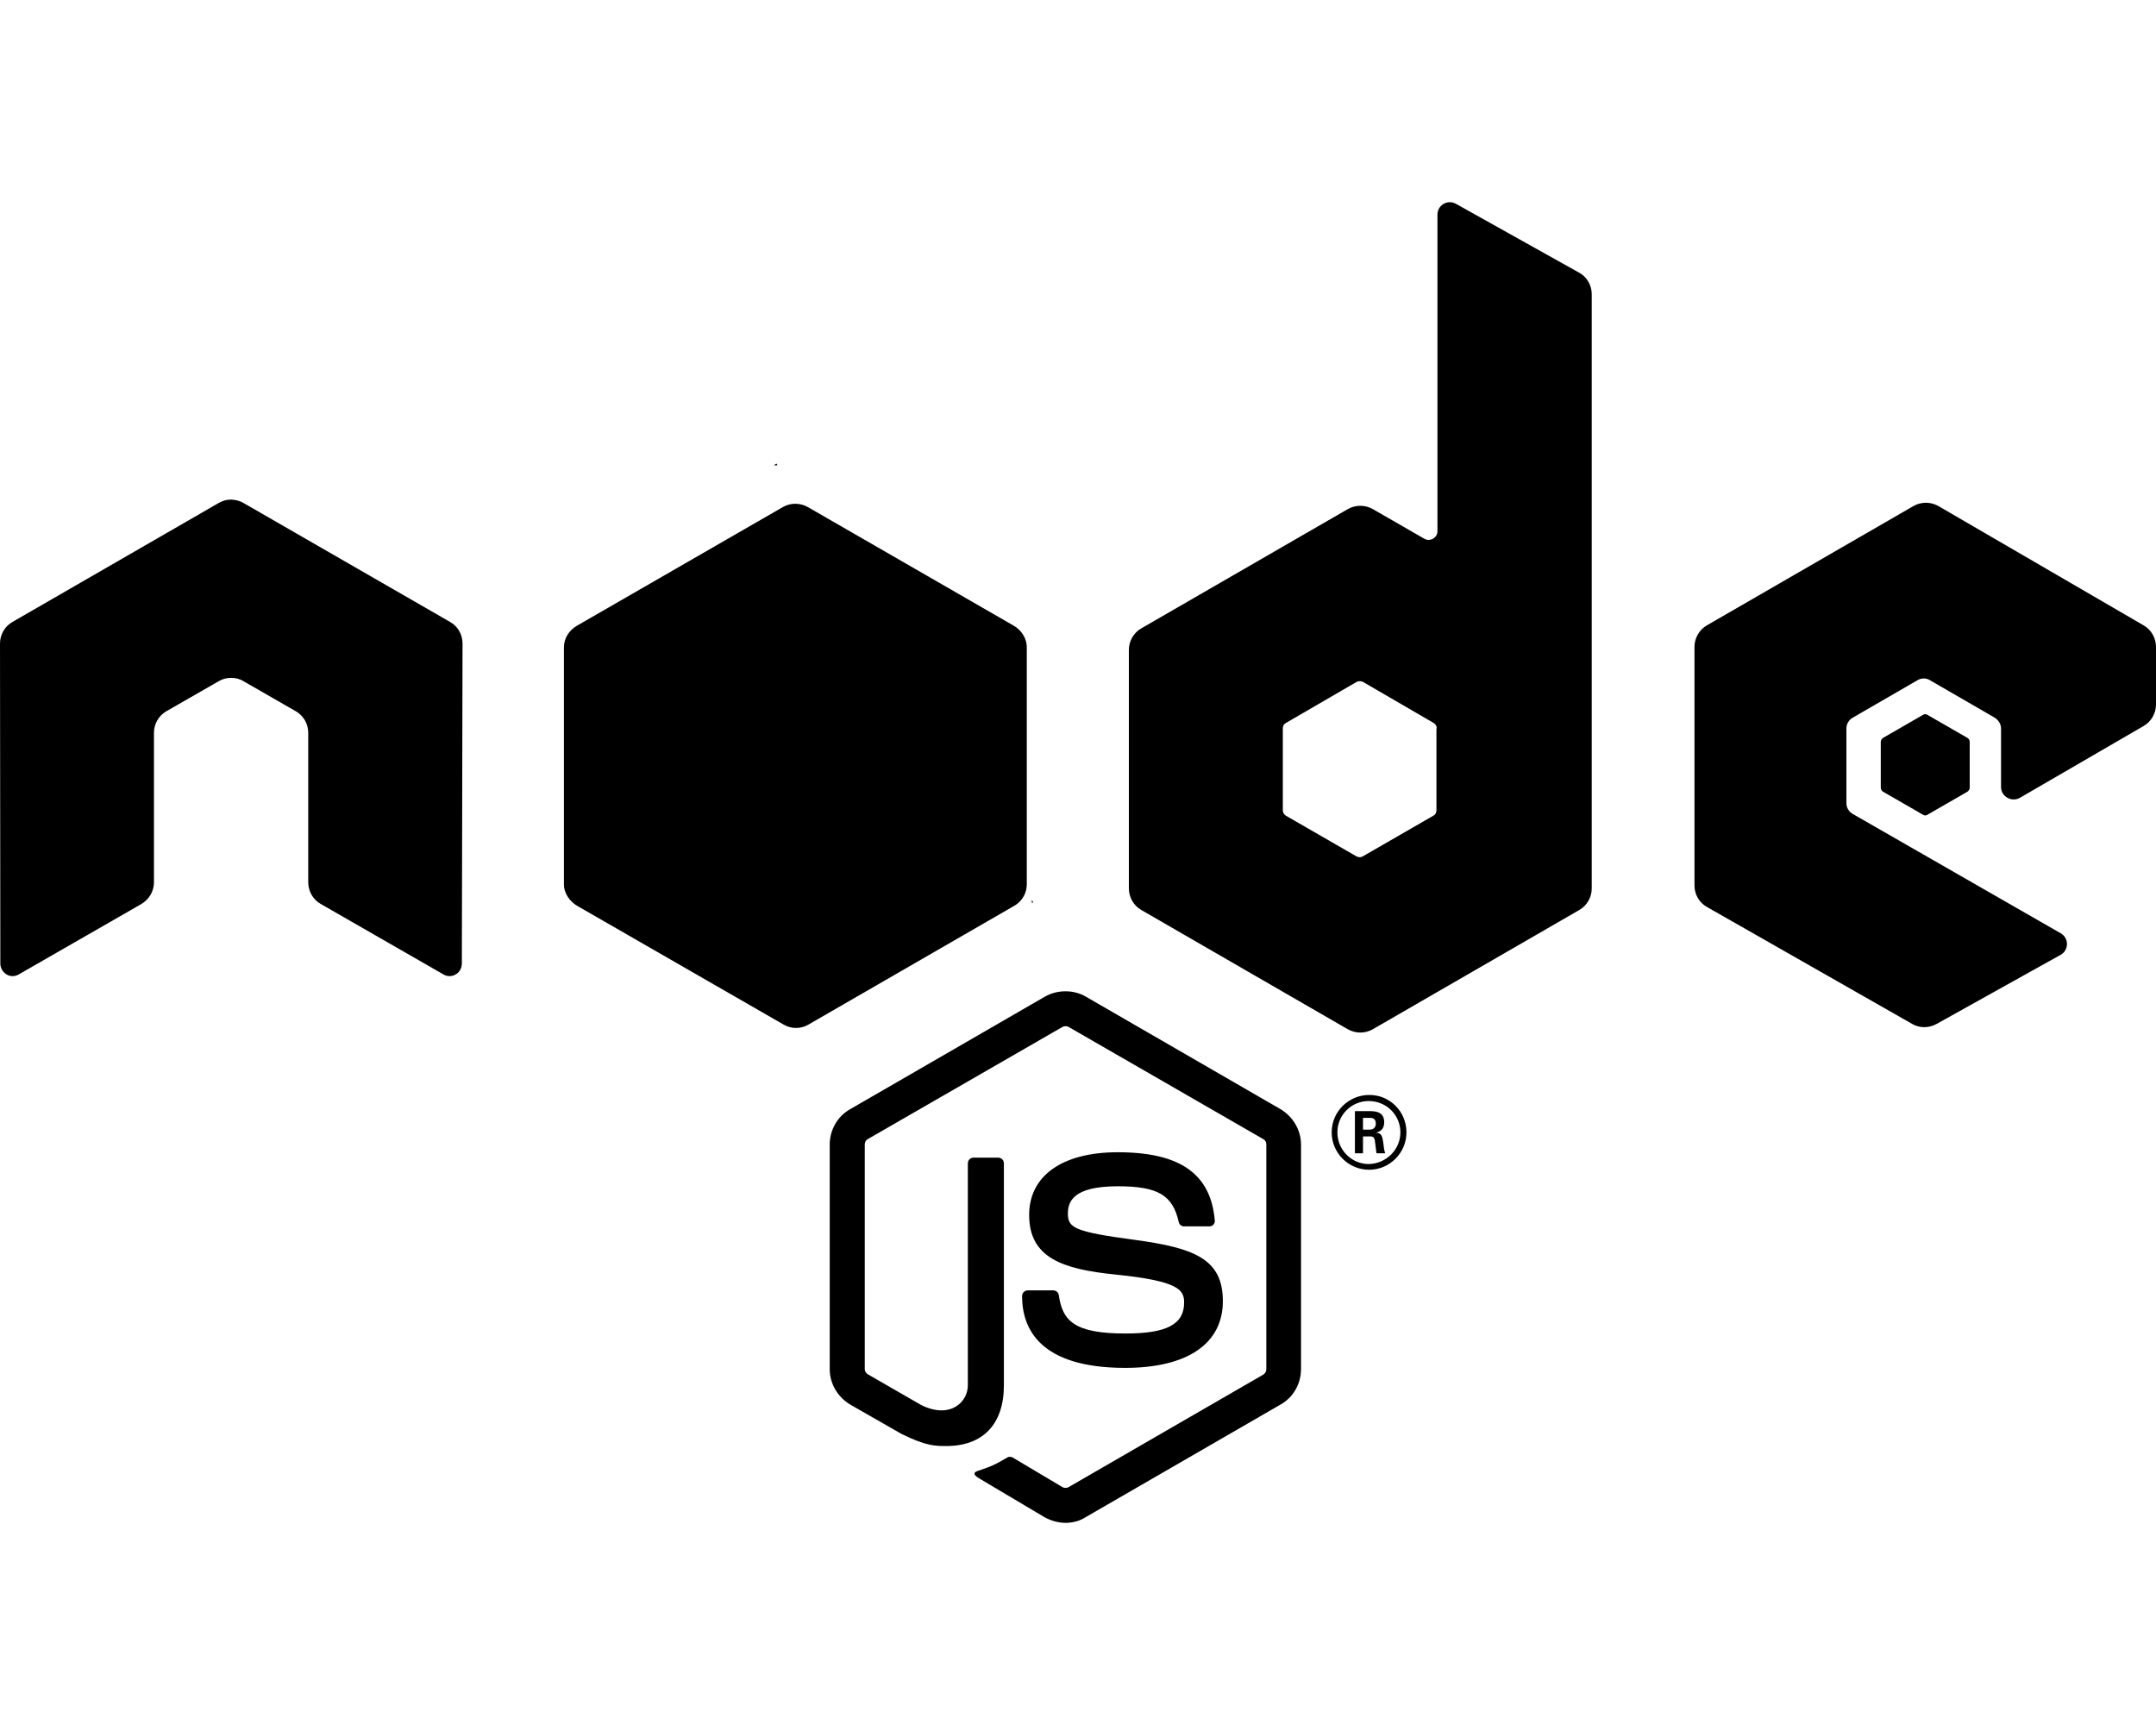
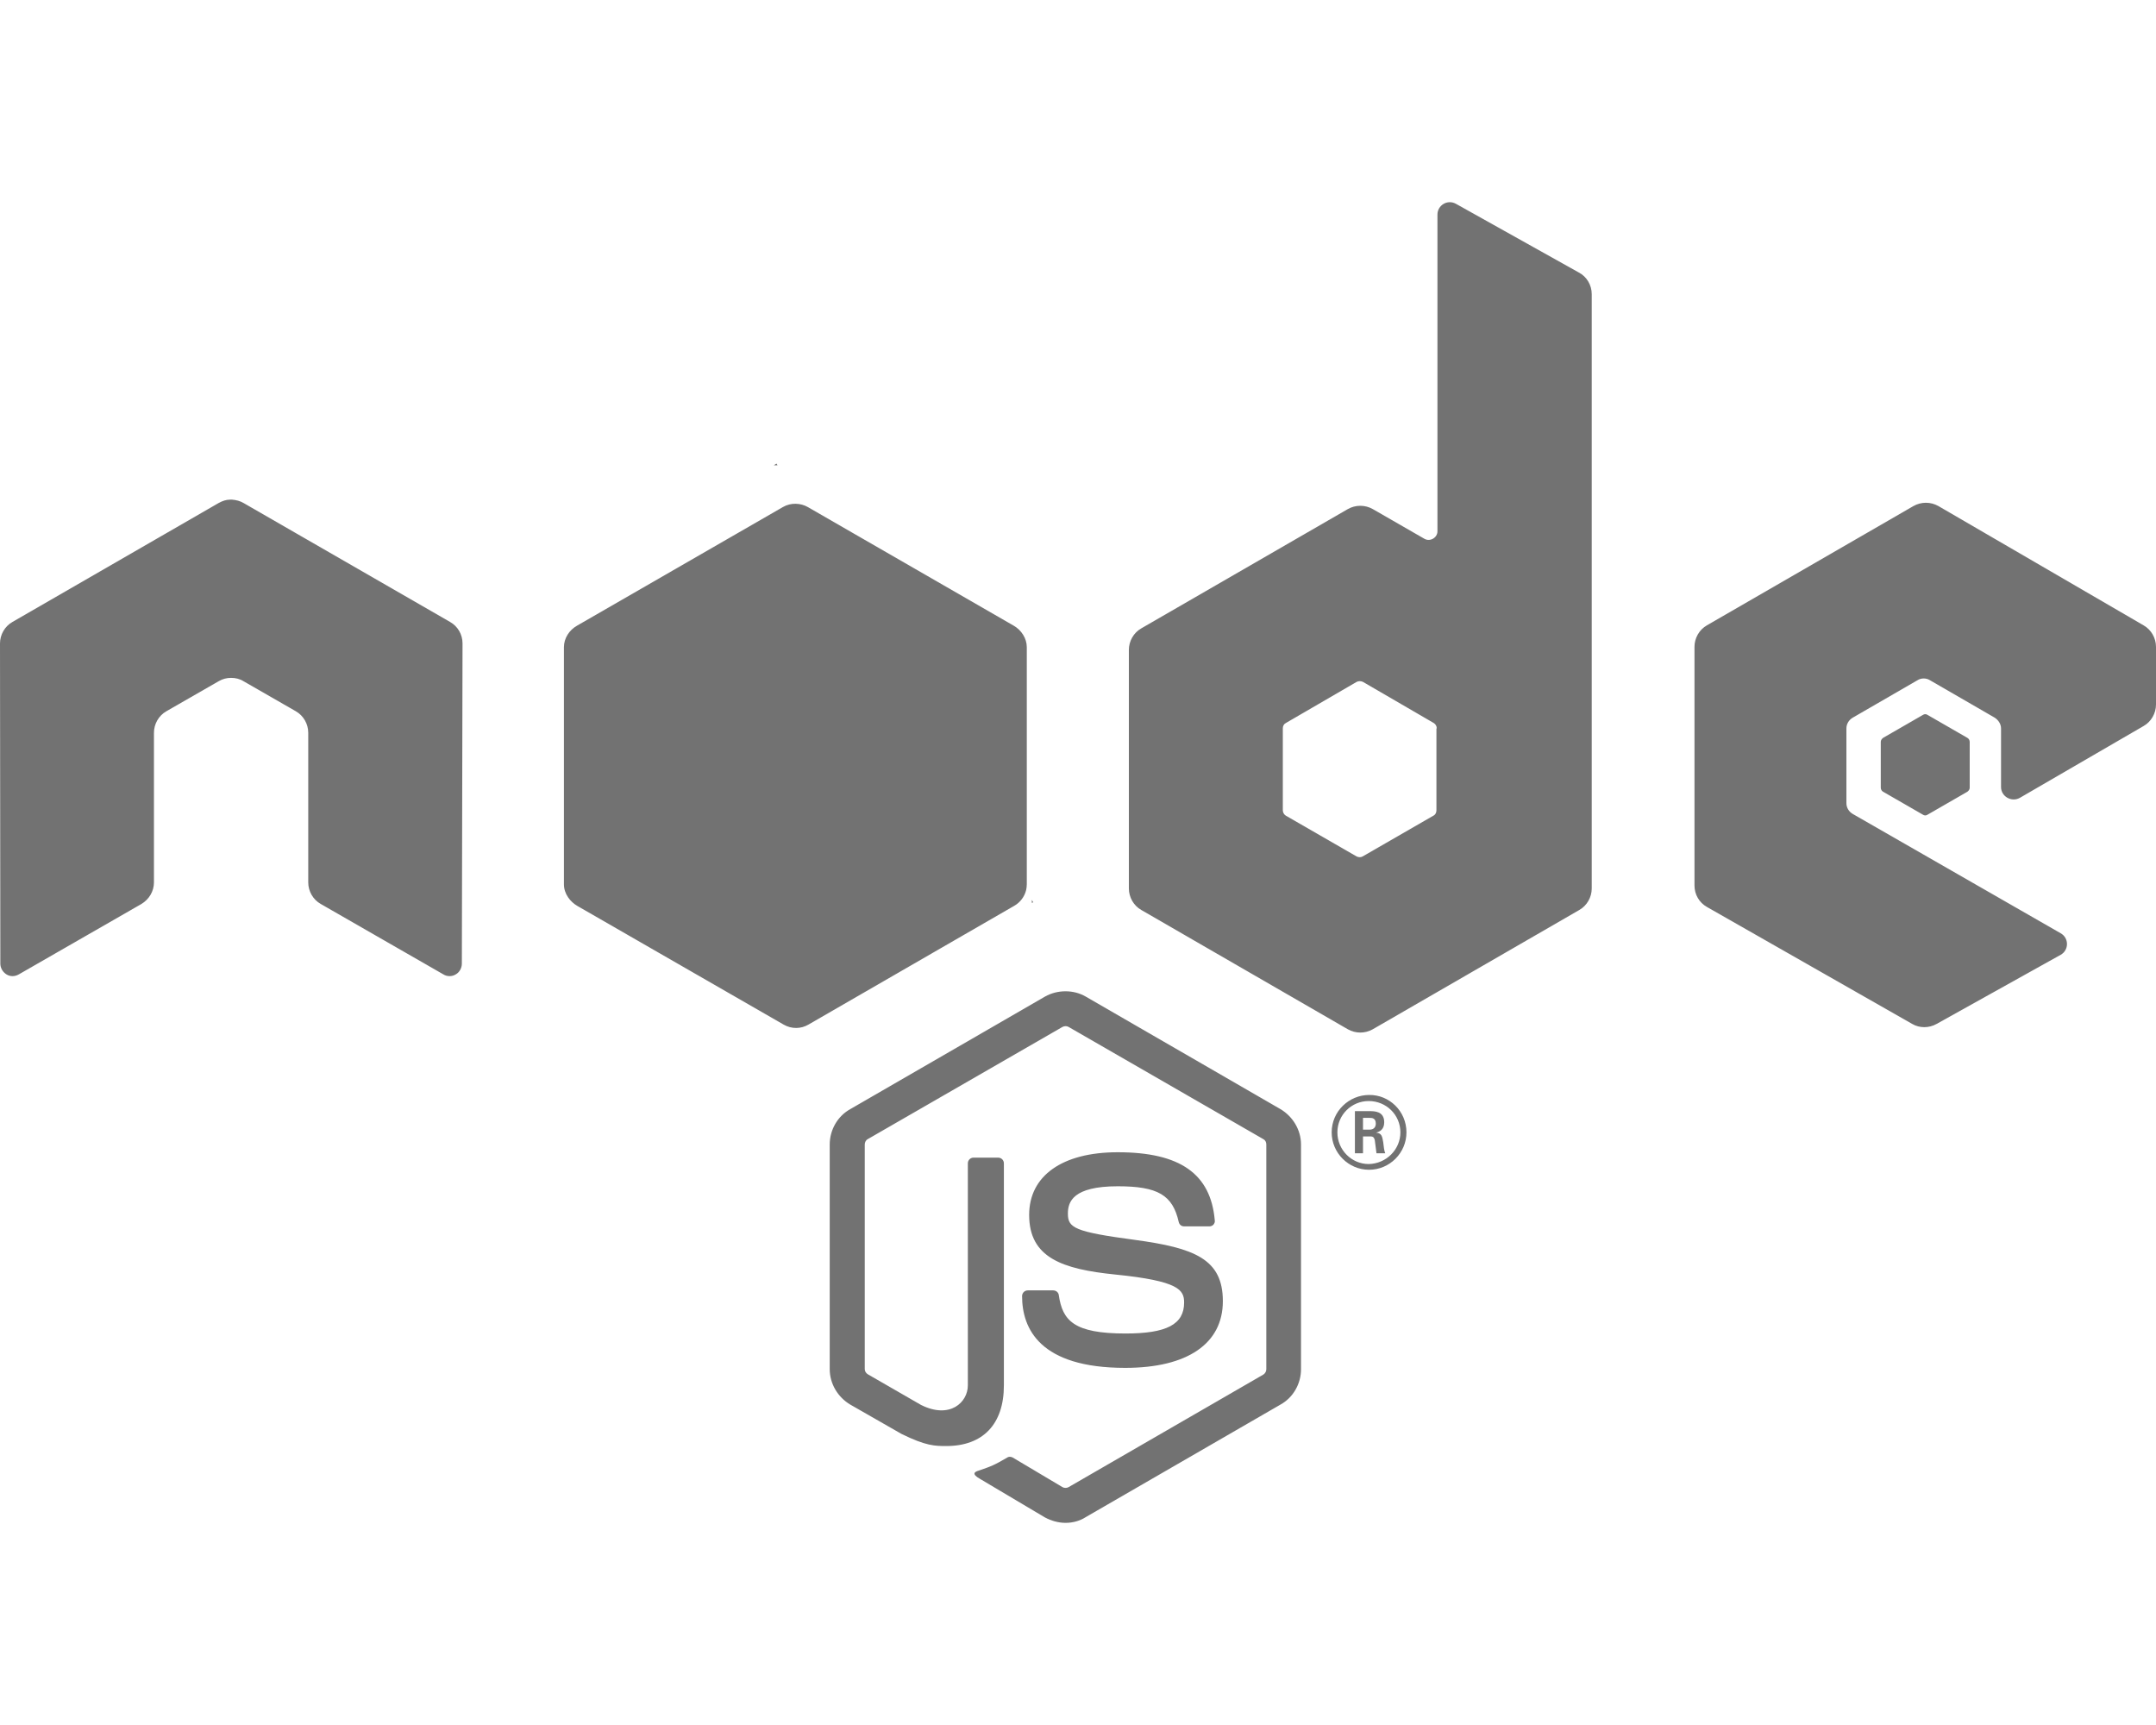
- <svg xmlns="http://www.w3.org/2000/svg" viewBox="0 0 640 512">
-   <path d="M316.3 452c-2.1 0-4.2-.6-6.1-1.6L291 439c-2.9-1.6-1.5-2.2-.5-2.5 3.8-1.3 4.6-1.6 8.7-4 .4-.2 1-.1 1.4 .1l14.8 8.8c.5 .3 1.3 .3 1.8 0L375 408c.5-.3 .9-.9 .9-1.6v-66.7c0-.7-.3-1.3-.9-1.6l-57.8-33.3c-.5-.3-1.2-.3-1.8 0l-57.8 33.3c-.6 .3-.9 1-.9 1.6v66.7c0 .6 .4 1.2 .9 1.5l15.8 9.1c8.6 4.3 13.9-.8 13.9-5.8v-65.9c0-.9 .7-1.7 1.7-1.7h7.3c.9 0 1.7 .7 1.7 1.7v65.9c0 11.5-6.2 18-17.1 18-3.3 0-6 0-13.3-3.6l-15.2-8.7c-3.7-2.2-6.1-6.2-6.1-10.5v-66.7c0-4.3 2.3-8.4 6.1-10.5l57.8-33.4c3.7-2.1 8.5-2.1 12.1 0l57.8 33.4c3.7 2.2 6.1 6.2 6.1 10.5v66.7c0 4.3-2.3 8.4-6.1 10.5l-57.8 33.4c-1.7 1.1-3.8 1.7-6 1.7zm46.7-65.8c0-12.5-8.4-15.8-26.2-18.2-18-2.4-19.8-3.6-19.8-7.8 0-3.5 1.5-8.1 14.8-8.1 11.9 0 16.3 2.6 18.1 10.6 .2 .8 .8 1.3 1.6 1.3h7.5c.5 0 .9-.2 1.2-.5 .3-.4 .5-.8 .4-1.3-1.2-13.8-10.3-20.2-28.8-20.2-16.5 0-26.3 7-26.3 18.6 0 12.7 9.8 16.1 25.6 17.7 18.9 1.9 20.4 4.6 20.4 8.3 0 6.5-5.2 9.2-17.4 9.2-15.3 0-18.7-3.8-19.8-11.4-.1-.8-.8-1.4-1.7-1.4h-7.5c-.9 0-1.7 .7-1.7 1.7 0 9.7 5.3 21.3 30.6 21.3 18.5 0 29-7.2 29-19.8zm54.5-50.1c0 6.1-5 11.1-11.1 11.1s-11.1-5-11.1-11.1c0-6.3 5.2-11.1 11.1-11.1 6-.1 11.1 4.8 11.1 11.1zm-1.8 0c0-5.2-4.2-9.3-9.4-9.3-5.1 0-9.3 4.1-9.3 9.3 0 5.2 4.2 9.4 9.3 9.4 5.2-.1 9.4-4.3 9.4-9.4zm-4.5 6.2h-2.6c-.1-.6-.5-3.8-.5-3.9-.2-.7-.4-1.1-1.3-1.1h-2.2v5h-2.4v-12.5h4.3c1.5 0 4.4 0 4.4 3.3 0 2.3-1.5 2.8-2.4 3.1 1.7 .1 1.8 1.2 2.1 2.8 .1 1 .3 2.7 .6 3.3zm-2.8-8.8c0-1.7-1.2-1.7-1.8-1.7h-2v3.5h1.9c1.6 0 1.9-1.1 1.9-1.8zM137.3 191c0-2.7-1.4-5.1-3.7-6.4l-61.3-35.3c-1-.6-2.2-.9-3.4-1h-.6c-1.2 0-2.3 .4-3.4 1L3.7 184.6C1.4 185.9 0 188.4 0 191l.1 95c0 1.3 .7 2.5 1.8 3.2 1.1 .7 2.5 .7 3.7 0L42 268.3c2.3-1.4 3.7-3.8 3.7-6.4v-44.4c0-2.6 1.4-5.1 3.7-6.4l15.5-8.9c1.2-.7 2.4-1 3.7-1 1.3 0 2.6 .3 3.7 1l15.5 8.9c2.3 1.3 3.7 3.8 3.7 6.4v44.4c0 2.6 1.4 5.1 3.7 6.4l36.4 20.9c1.1 .7 2.6 .7 3.7 0 1.1-.6 1.8-1.9 1.8-3.2l.2-95zM472.5 87.3v176.4c0 2.6-1.4 5.1-3.7 6.4l-61.3 35.4c-2.3 1.3-5.1 1.3-7.4 0l-61.3-35.4c-2.3-1.3-3.7-3.8-3.7-6.4v-70.8c0-2.6 1.4-5.1 3.7-6.4l61.3-35.4c2.3-1.3 5.1-1.3 7.4 0l15.3 8.8c1.7 1 3.9-.3 3.9-2.2v-94c0-2.8 3-4.6 5.5-3.2l36.5 20.4c2.3 1.2 3.8 3.7 3.8 6.4zm-46 128.9c0-.7-.4-1.3-.9-1.6l-21-12.2c-.6-.3-1.3-.3-1.9 0l-21 12.2c-.6 .3-.9 .9-.9 1.6v24.3c0 .7 .4 1.3 .9 1.6l21 12.1c.6 .3 1.3 .3 1.8 0l21-12.1c.6-.3 .9-.9 .9-1.6v-24.3zm209.8-.7c2.3-1.3 3.7-3.8 3.7-6.4V192c0-2.6-1.4-5.1-3.7-6.4l-60.9-35.4c-2.3-1.3-5.1-1.3-7.4 0l-61.3 35.4c-2.3 1.3-3.7 3.8-3.7 6.4v70.8c0 2.7 1.4 5.1 3.7 6.4l60.9 34.7c2.2 1.3 5 1.3 7.3 0l36.8-20.5c2.5-1.4 2.5-5 0-6.4L550 241.6c-1.2-.7-1.9-1.9-1.9-3.2v-22.2c0-1.3 .7-2.5 1.9-3.2l19.2-11.1c1.1-.7 2.6-.7 3.7 0l19.2 11.1c1.1 .7 1.9 1.9 1.9 3.2v17.4c0 2.8 3.1 4.6 5.6 3.2l36.7-21.3zM559 219c-.4 .3-.7 .7-.7 1.2v13.6c0 .5 .3 1 .7 1.2l11.8 6.8c.4 .3 1 .3 1.4 0L584 235c.4-.3 .7-.7 .7-1.2v-13.6c0-.5-.3-1-.7-1.2l-11.8-6.8c-.4-.3-1-.3-1.4 0L559 219zm-254.2 43.5v-70.4c0-2.6-1.6-5.1-3.9-6.4l-61.1-35.2c-2.1-1.2-5-1.4-7.4 0l-61.1 35.2c-2.3 1.3-3.9 3.7-3.9 6.4v70.4c0 2.8 1.9 5.2 4 6.4l61.2 35.2c2.4 1.4 5.2 1.3 7.4 0l61-35.2c1.8-1 3.1-2.7 3.6-4.7 .1-.5 .2-1.1 .2-1.7zm-74.3-124.9l-.8 .5h1.1l-.3-.5zm76.2 130.2l-.4-.7v.9l.4-.2z" />
+ <svg xmlns="http://www.w3.org/2000/svg" version="1.1" id="Capa_1" x="0px" y="0px" viewBox="0 0 640 512" style="enable-background:new 0 0 640 512;" xml:space="preserve">
+   <style type="text/css">
+ 	.st0{fill:#727272;}
+ </style>
+   <path class="st0" d="M316.3,452c-2.1,0-4.2-0.6-6.1-1.6L291,439c-2.9-1.6-1.5-2.2-0.5-2.5c3.8-1.3,4.6-1.6,8.7-4  c0.4-0.2,1-0.1,1.4,0.1l14.8,8.8c0.5,0.3,1.3,0.3,1.8,0L375,408c0.5-0.3,0.9-0.9,0.9-1.6v-66.7c0-0.7-0.3-1.3-0.9-1.6l-57.8-33.3  c-0.5-0.3-1.2-0.3-1.8,0l-57.8,33.3c-0.6,0.3-0.9,1-0.9,1.6v66.7c0,0.6,0.4,1.2,0.9,1.5l15.8,9.1c8.6,4.3,13.9-0.8,13.9-5.8v-65.9  c0-0.9,0.7-1.7,1.7-1.7h7.3c0.9,0,1.7,0.7,1.7,1.7v65.9c0,11.5-6.2,18-17.1,18c-3.3,0-6,0-13.3-3.6l-15.2-8.7  c-3.7-2.2-6.1-6.2-6.1-10.5v-66.7c0-4.3,2.3-8.4,6.1-10.5l57.8-33.4c3.7-2.1,8.5-2.1,12.1,0l57.8,33.4c3.7,2.2,6.1,6.2,6.1,10.5  v66.7c0,4.3-2.3,8.4-6.1,10.5l-57.8,33.4C320.6,451.4,318.5,452,316.3,452L316.3,452z M363,386.2c0-12.5-8.4-15.8-26.2-18.2  c-18-2.4-19.8-3.6-19.8-7.8c0-3.5,1.5-8.1,14.8-8.1c11.9,0,16.3,2.6,18.1,10.6c0.2,0.8,0.8,1.3,1.6,1.3h7.5c0.5,0,0.9-0.2,1.2-0.5  c0.3-0.4,0.5-0.8,0.4-1.3c-1.2-13.8-10.3-20.2-28.8-20.2c-16.5,0-26.3,7-26.3,18.6c0,12.7,9.8,16.1,25.6,17.7  c18.9,1.9,20.4,4.6,20.4,8.3c0,6.5-5.2,9.2-17.4,9.2c-15.3,0-18.7-3.8-19.8-11.4c-0.1-0.8-0.8-1.4-1.7-1.4h-7.5  c-0.9,0-1.7,0.7-1.7,1.7c0,9.7,5.3,21.3,30.6,21.3C352.5,406,363,398.8,363,386.2L363,386.2z M417.5,336.1c0,6.1-5,11.1-11.1,11.1  s-11.1-5-11.1-11.1c0-6.3,5.2-11.1,11.1-11.1C412.4,324.9,417.5,329.8,417.5,336.1z M415.7,336.1c0-5.2-4.2-9.3-9.4-9.3  c-5.1,0-9.3,4.1-9.3,9.3c0,5.2,4.2,9.4,9.3,9.4C411.5,345.4,415.7,341.2,415.7,336.1z M411.2,342.3h-2.6c-0.1-0.6-0.5-3.8-0.5-3.9  c-0.2-0.7-0.4-1.1-1.3-1.1h-2.2v5h-2.4v-12.5h4.3c1.5,0,4.4,0,4.4,3.3c0,2.3-1.5,2.8-2.4,3.1c1.7,0.1,1.8,1.2,2.1,2.8  C410.7,340,410.9,341.7,411.2,342.3L411.2,342.3z M408.4,333.5c0-1.7-1.2-1.7-1.8-1.7h-2v3.5h1.9  C408.1,335.3,408.4,334.2,408.4,333.5z M137.3,191c0-2.7-1.4-5.1-3.7-6.4l-61.3-35.3c-1-0.6-2.2-0.9-3.4-1h-0.6  c-1.2,0-2.3,0.4-3.4,1L3.7,184.6C1.4,185.9,0,188.4,0,191l0.1,95c0,1.3,0.7,2.5,1.8,3.2s2.5,0.7,3.7,0L42,268.3  c2.3-1.4,3.7-3.8,3.7-6.4v-44.4c0-2.6,1.4-5.1,3.7-6.4l15.5-8.9c1.2-0.7,2.4-1,3.7-1c1.3,0,2.6,0.3,3.7,1l15.5,8.9  c2.3,1.3,3.7,3.8,3.7,6.4v44.4c0,2.6,1.4,5.1,3.7,6.4l36.4,20.9c1.1,0.7,2.6,0.7,3.7,0c1.1-0.6,1.8-1.9,1.8-3.2L137.3,191L137.3,191  z M472.5,87.3v176.4c0,2.6-1.4,5.1-3.7,6.4l-61.3,35.4c-2.3,1.3-5.1,1.3-7.4,0l-61.3-35.4c-2.3-1.3-3.7-3.8-3.7-6.4v-70.8  c0-2.6,1.4-5.1,3.7-6.4l61.3-35.4c2.3-1.3,5.1-1.3,7.4,0l15.3,8.8c1.7,1,3.9-0.3,3.9-2.2v-94c0-2.8,3-4.6,5.5-3.2l36.5,20.4  C471,82.1,472.5,84.6,472.5,87.3L472.5,87.3z M426.5,216.2c0-0.7-0.4-1.3-0.9-1.6l-21-12.2c-0.6-0.3-1.3-0.3-1.9,0l-21,12.2  c-0.6,0.3-0.9,0.9-0.9,1.6v24.3c0,0.7,0.4,1.3,0.9,1.6l21,12.1c0.6,0.3,1.3,0.3,1.8,0l21-12.1c0.6-0.3,0.9-0.9,0.9-1.6v-24.3H426.5z   M636.3,215.5c2.3-1.3,3.7-3.8,3.7-6.4V192c0-2.6-1.4-5.1-3.7-6.4l-60.9-35.4c-2.3-1.3-5.1-1.3-7.4,0l-61.3,35.4  c-2.3,1.3-3.7,3.8-3.7,6.4v70.8c0,2.7,1.4,5.1,3.7,6.4l60.9,34.7c2.2,1.3,5,1.3,7.3,0l36.8-20.5c2.5-1.4,2.5-5,0-6.4L550,241.6  c-1.2-0.7-1.9-1.9-1.9-3.2v-22.2c0-1.3,0.7-2.5,1.9-3.2l19.2-11.1c1.1-0.7,2.6-0.7,3.7,0l19.2,11.1c1.1,0.7,1.9,1.9,1.9,3.2v17.4  c0,2.8,3.1,4.6,5.6,3.2L636.3,215.5L636.3,215.5z M559,219c-0.4,0.3-0.7,0.7-0.7,1.2v13.6c0,0.5,0.3,1,0.7,1.2l11.8,6.8  c0.4,0.3,1,0.3,1.4,0L584,235c0.4-0.3,0.7-0.7,0.7-1.2v-13.6c0-0.5-0.3-1-0.7-1.2l-11.8-6.8c-0.4-0.3-1-0.3-1.4,0L559,219z   M304.8,262.5v-70.4c0-2.6-1.6-5.1-3.9-6.4l-61.1-35.2c-2.1-1.2-5-1.4-7.4,0l-61.1,35.2c-2.3,1.3-3.9,3.7-3.9,6.4v70.4  c0,2.8,1.9,5.2,4,6.4l61.2,35.2c2.4,1.4,5.2,1.3,7.4,0l61-35.2c1.8-1,3.1-2.7,3.6-4.7C304.7,263.7,304.8,263.1,304.8,262.5  L304.8,262.5z M230.5,137.6l-0.8,0.5h1.1L230.5,137.6z M306.7,267.8l-0.4-0.7v0.9L306.7,267.8L306.7,267.8z" />
</svg>
